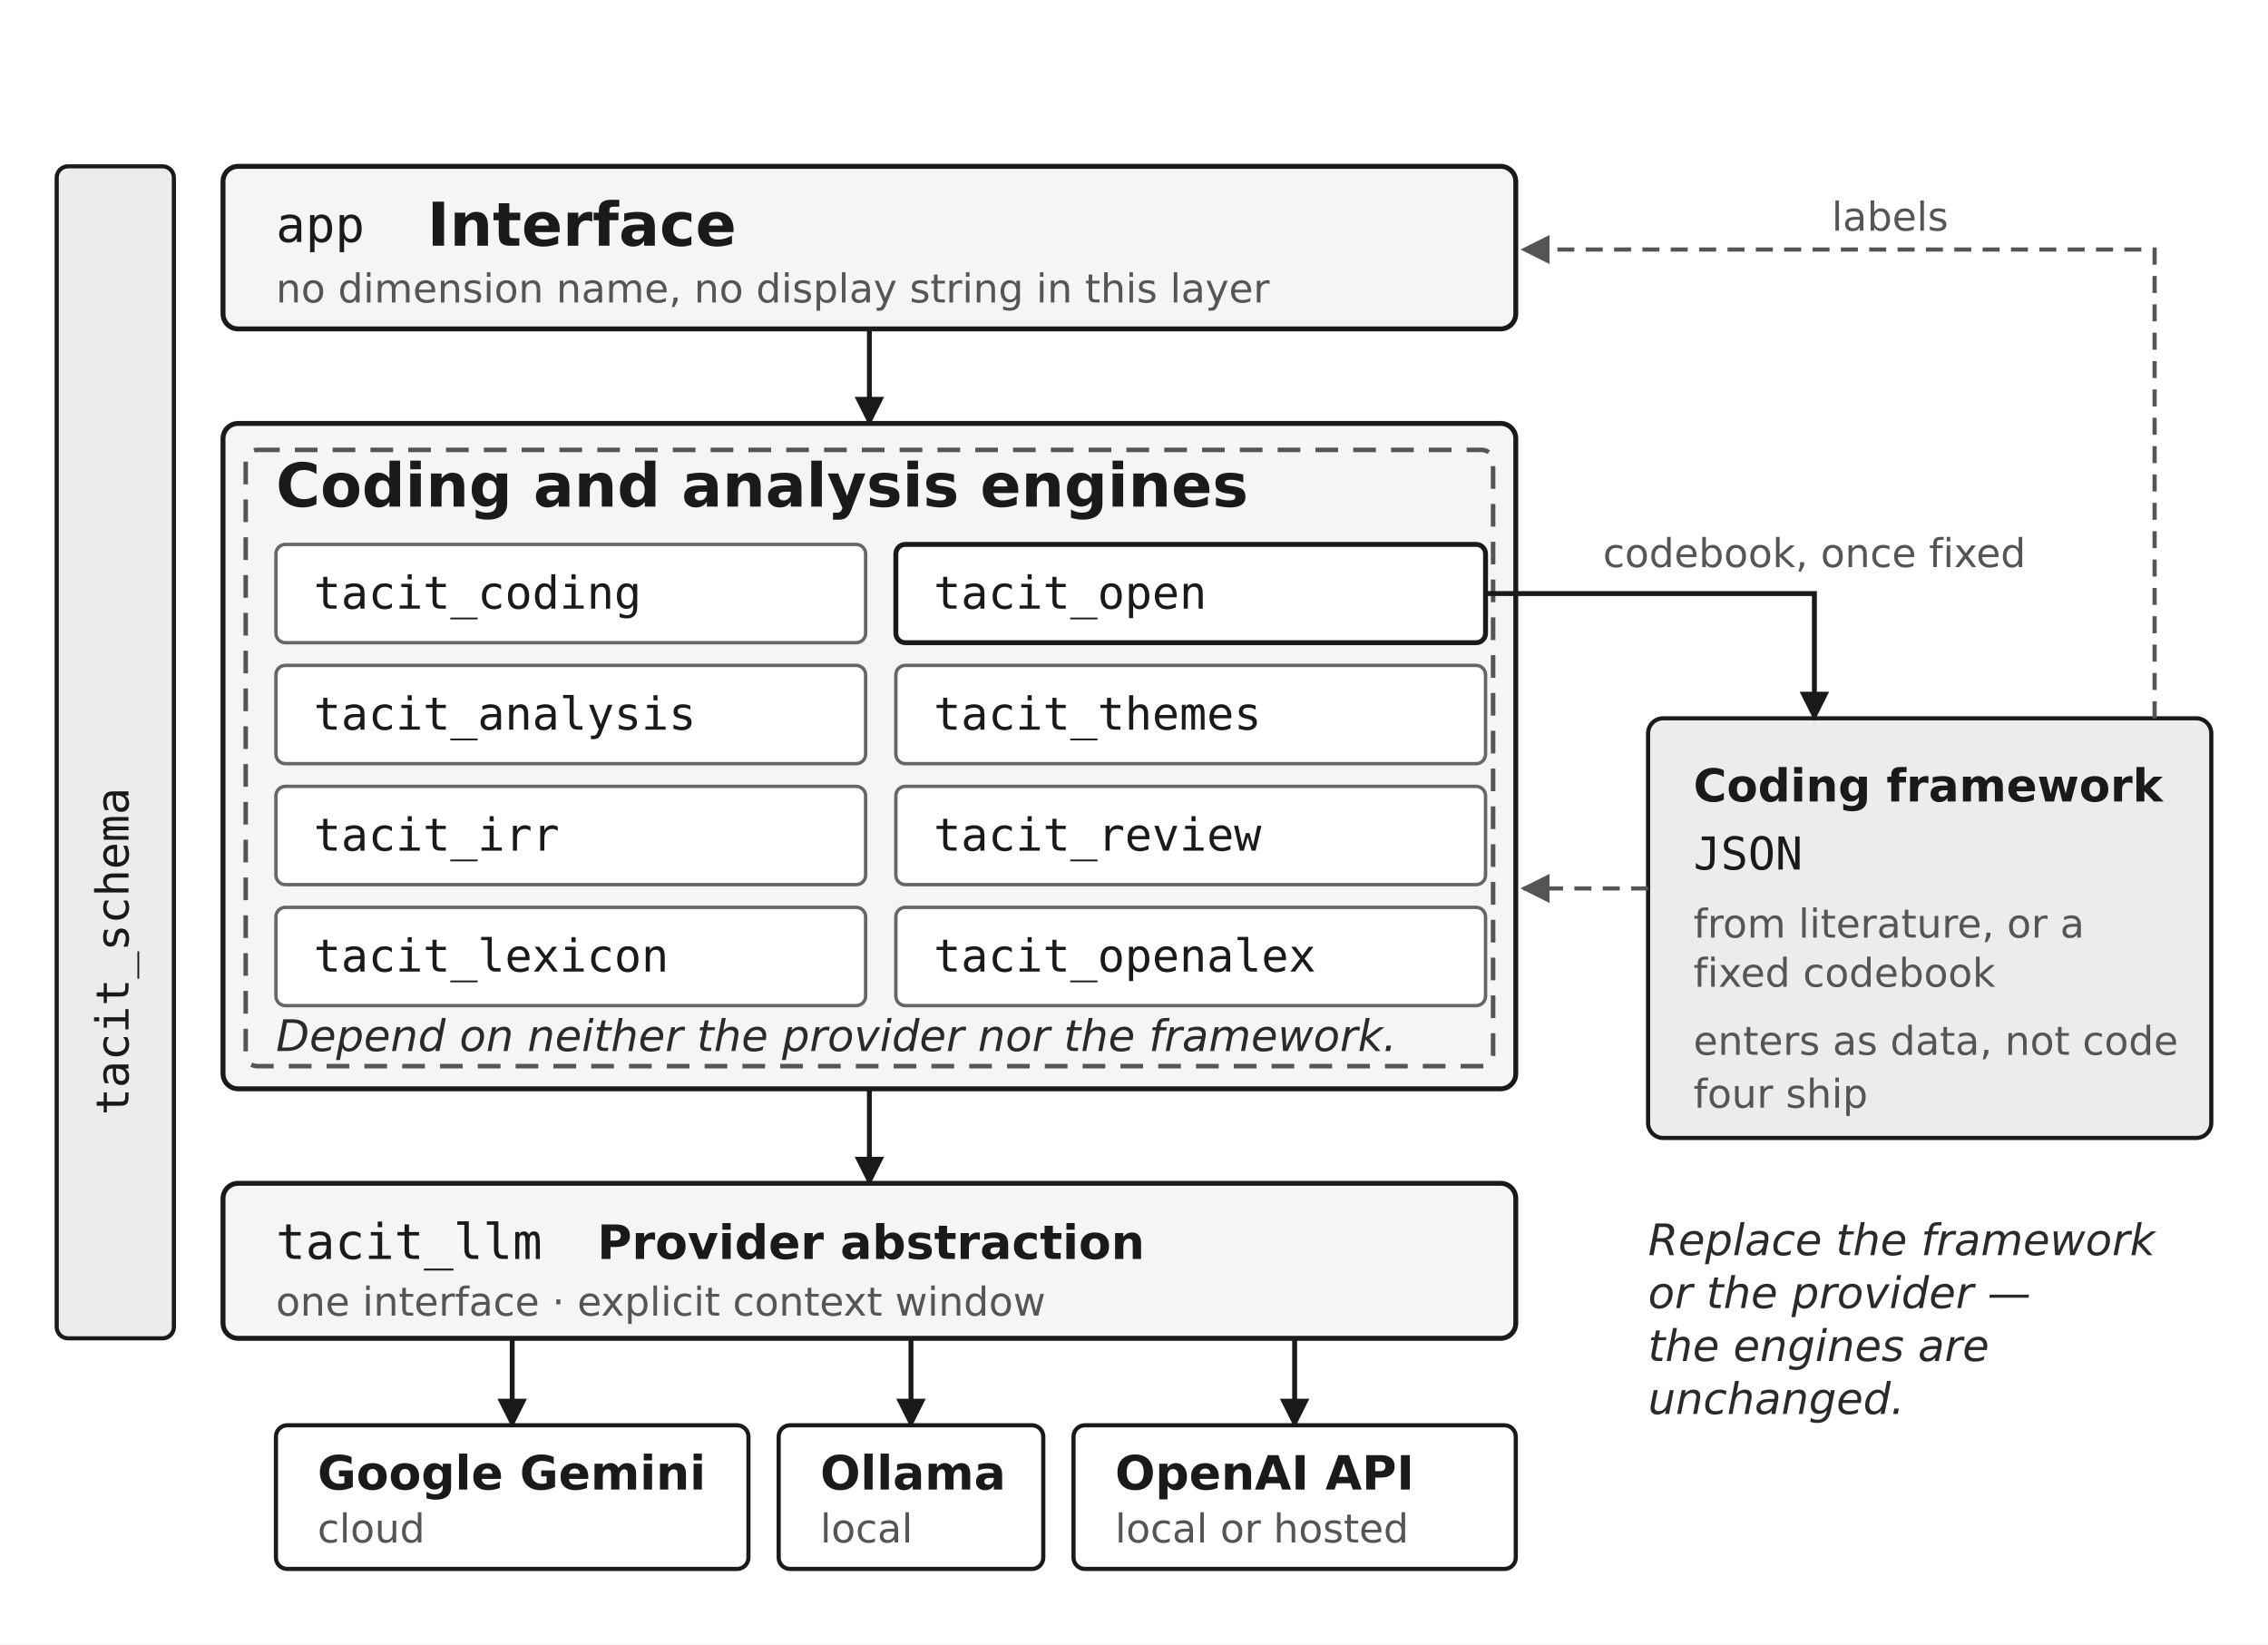
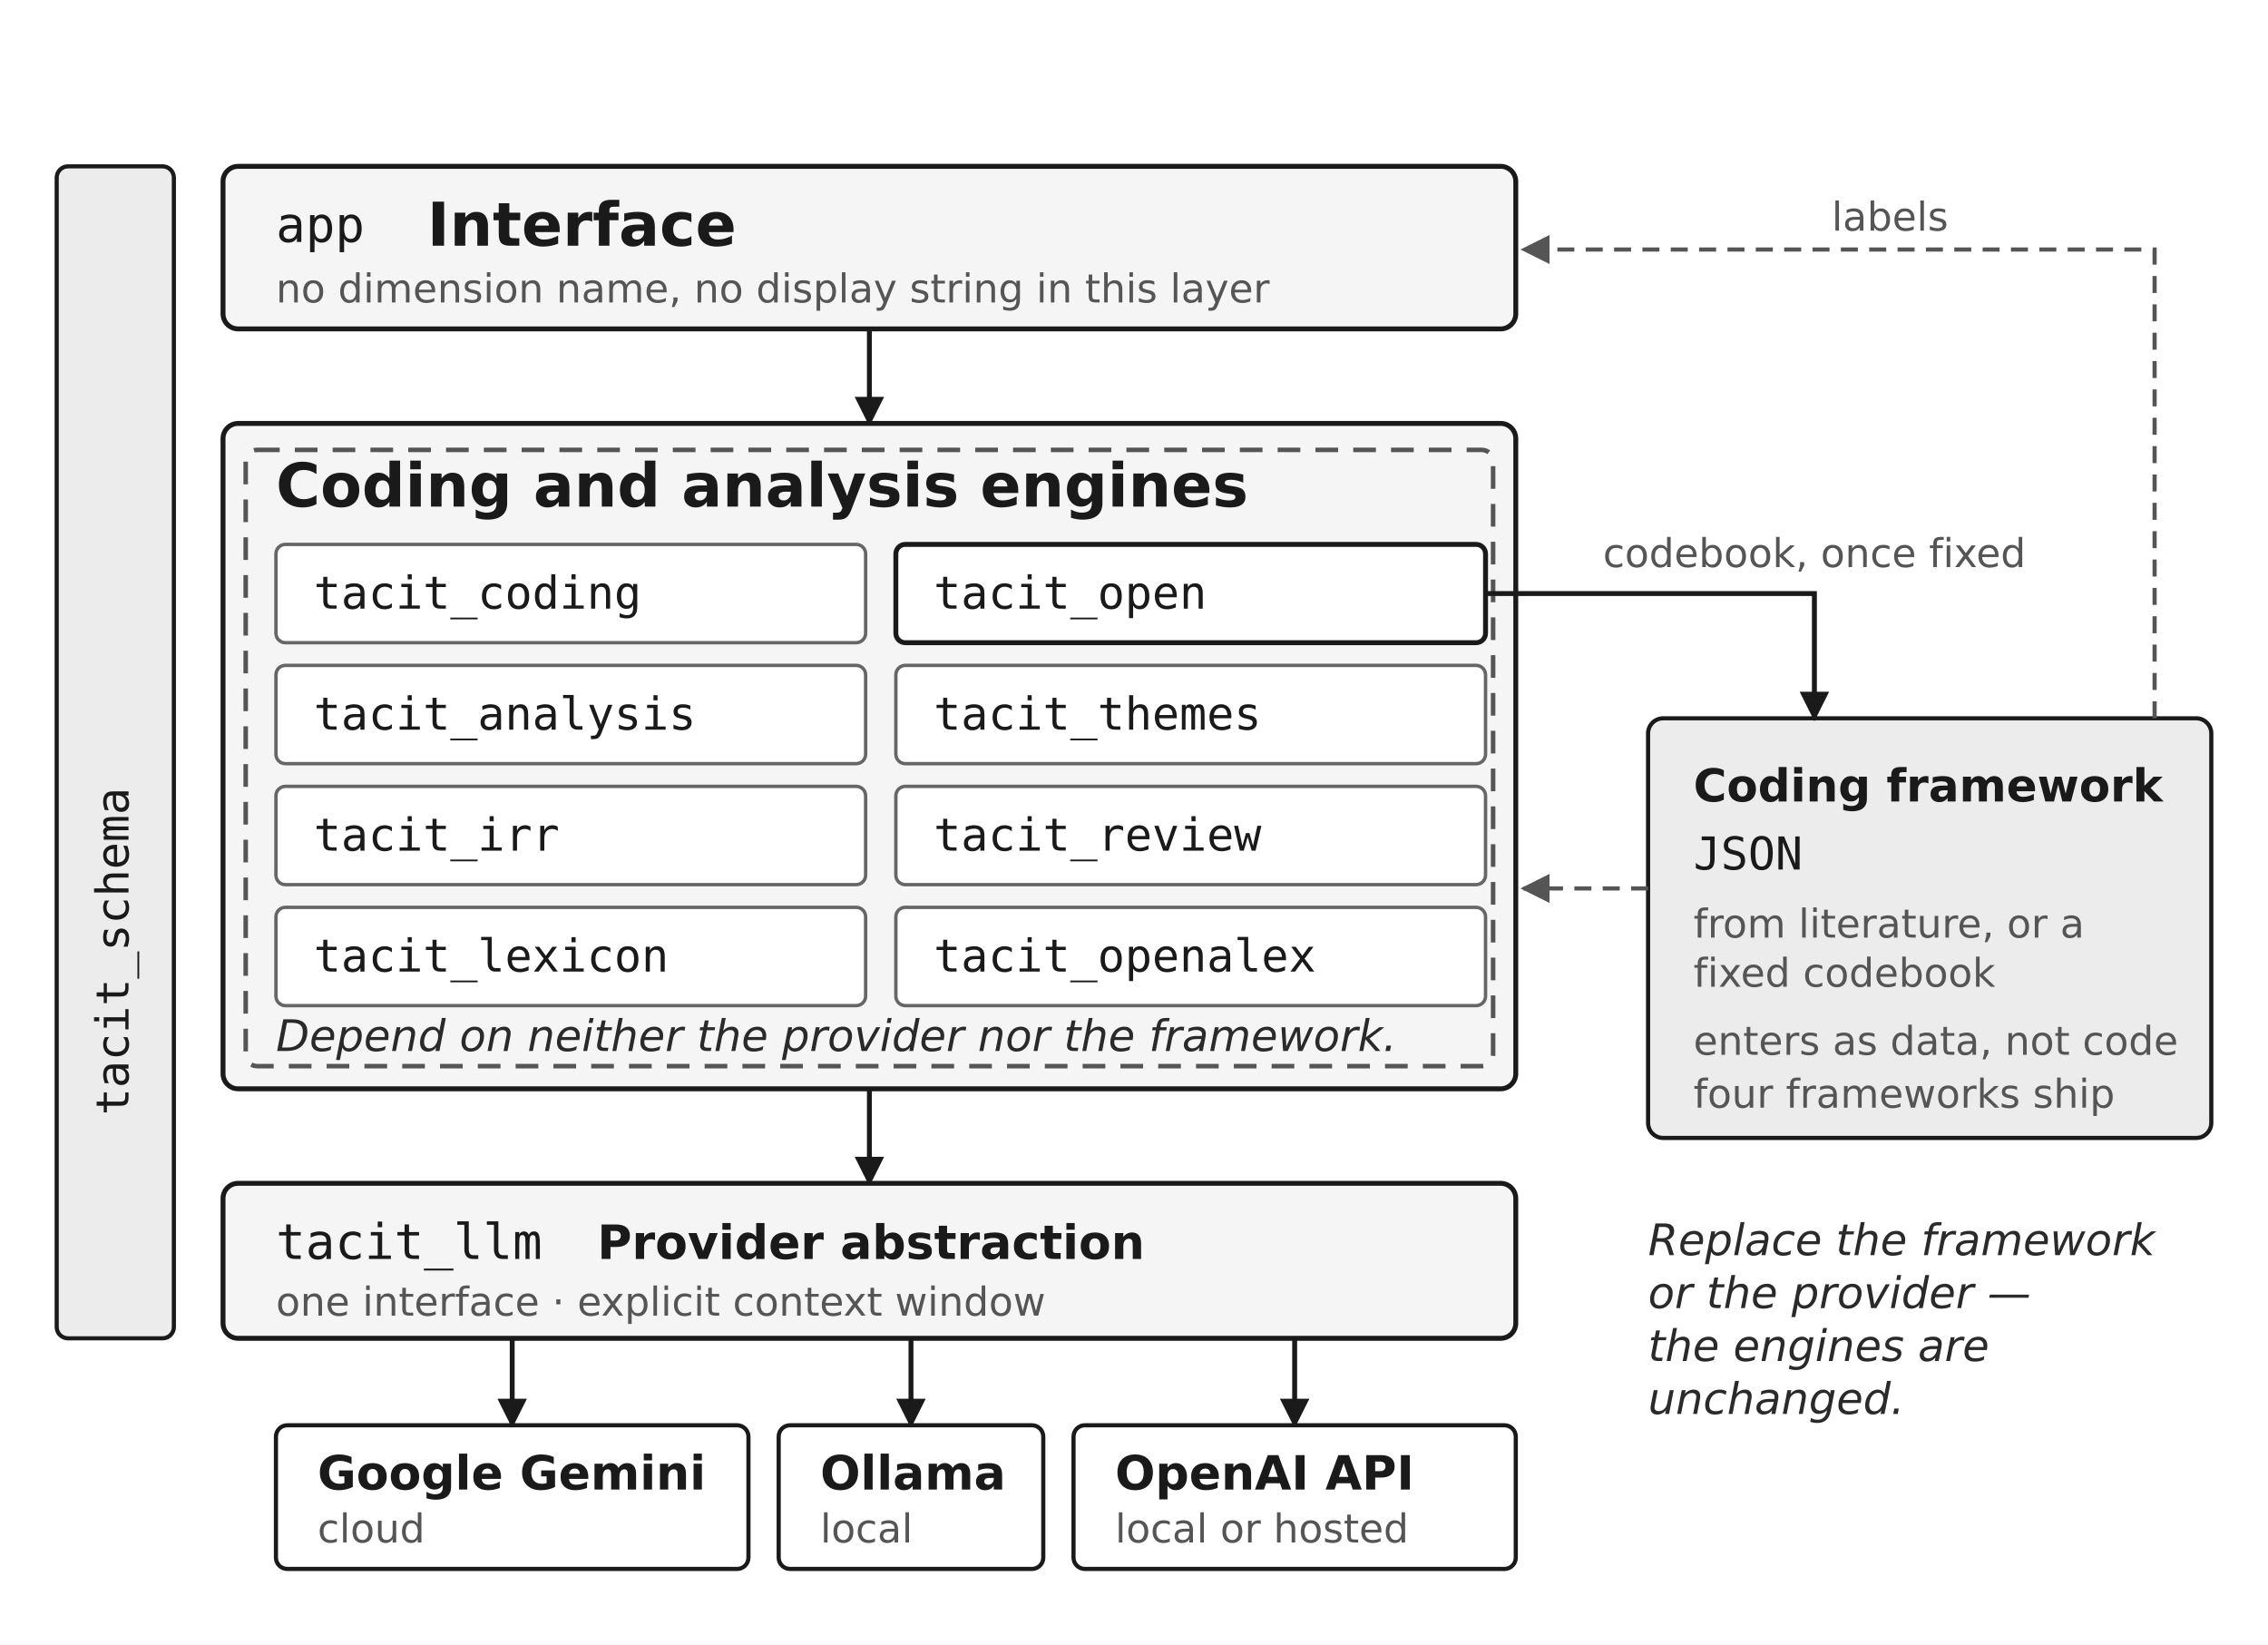
<svg xmlns="http://www.w3.org/2000/svg" viewBox="0 0 1200 870" width="1200" height="870">
  <defs>
    <marker id="ah" viewBox="0 0 10 10" refX="9" refY="5" markerWidth="6" markerHeight="6" orient="auto-start-reverse">
      <path d="M 0 0 L 10 5 L 0 10 z" fill="#1a1a1a" />
    </marker>
    <marker id="ahd" viewBox="0 0 10 10" refX="9" refY="5" markerWidth="7" markerHeight="7" orient="auto-start-reverse">
      <path d="M 0 0 L 10 5 L 0 10 z" fill="#555555" />
    </marker>
    <style>
      .tier { fill:#f5f5f5; stroke:#1a1a1a; stroke-width:2.6; }
      .box  { fill:#ffffff; stroke:#1a1a1a; stroke-width:2.2; }
      .chip { fill:#ffffff; stroke:#666666; stroke-width:1.8; }
      .chipk{ fill:#ffffff; stroke:#1a1a1a; stroke-width:2.6; }
      .side { fill:#ececec; stroke:#1a1a1a; stroke-width:2.2; }
      .t    { font-family:'DejaVu Sans','Helvetica','Arial',sans-serif; fill:#1a1a1a; }
      .hd   { font-size:32px; font-weight:700; }
      .hd2  { font-size:25px; font-weight:700; }
      .mo   { font-family:'DejaVu Sans Mono',Consolas,'Courier New',monospace; font-size:26px; }
      .mos  { font-family:'DejaVu Sans Mono',Consolas,'Courier New',monospace; font-size:24px; }
      .tiny { font-size:21px; fill:#555555; }
      .note { font-size:23px; fill:#2a2a2a; font-style:italic; }
      .lnk  { stroke:#1a1a1a; stroke-width:2.6; fill:none; }
      .dsh  { stroke:#555555; stroke-width:2.2; fill:none; stroke-dasharray:9 6; }
      .ind  { fill:none; stroke:#555555; stroke-width:2.4; stroke-dasharray:12 8; }
    </style>
  </defs>
  <rect width="1200" height="870" fill="#ffffff" />
  <rect class="side" x="30" y="88" width="62" height="620" rx="6" />
  <text class="t mos" transform="translate(68,590) rotate(-90)">tacit_schema</text>
  <rect class="tier" x="118" y="88" width="684" height="86" rx="8" />
  <text class="t mo" x="146" y="128">app</text>
  <text class="t hd" x="226" y="130">Interface</text>
  <text class="t tiny" x="146" y="160">no dimension name, no display string in this layer</text>
  <line class="lnk" x1="460" y1="174" x2="460" y2="224" marker-end="url(#ah)" />
  <rect class="tier" x="118" y="224" width="684" height="352" rx="8" />
  <text class="t hd" x="146" y="268">Coding and analysis engines</text>
  <rect class="ind" x="130" y="238" width="660" height="326" rx="6" />
  <rect class="chip" x="146" y="288" width="312" height="52" rx="5" />
  <text class="t mos" x="166" y="322">tacit_coding</text>
  <rect class="chipk" x="474" y="288" width="312" height="52" rx="5" />
  <text class="t mos" x="494" y="322">tacit_open</text>
  <rect class="chip" x="146" y="352" width="312" height="52" rx="5" />
  <text class="t mos" x="166" y="386">tacit_analysis</text>
  <rect class="chip" x="474" y="352" width="312" height="52" rx="5" />
  <text class="t mos" x="494" y="386">tacit_themes</text>
  <rect class="chip" x="146" y="416" width="312" height="52" rx="5" />
  <text class="t mos" x="166" y="450">tacit_irr</text>
  <rect class="chip" x="474" y="416" width="312" height="52" rx="5" />
  <text class="t mos" x="494" y="450">tacit_review</text>
  <rect class="chip" x="146" y="480" width="312" height="52" rx="5" />
  <text class="t mos" x="166" y="514">tacit_lexicon</text>
  <rect class="chip" x="474" y="480" width="312" height="52" rx="5" />
  <text class="t mos" x="494" y="514">tacit_openalex</text>
  <text class="t note" x="146" y="556">Depend on neither the provider nor the framework.</text>
  <line class="lnk" x1="460" y1="576" x2="460" y2="626" marker-end="url(#ah)" />
  <rect class="tier" x="118" y="626" width="684" height="82" rx="8" />
  <text class="t mo" x="146" y="666">tacit_llm</text>
  <text class="t hd2" x="316" y="666">Provider abstraction</text>
  <text class="t tiny" x="146" y="696">one interface · explicit context window</text>
  <path class="lnk" d="M 271 708 L 271 754" marker-end="url(#ah)" />
  <path class="lnk" d="M 482 708 L 482 754" marker-end="url(#ah)" />
  <path class="lnk" d="M 685 708 L 685 754" marker-end="url(#ah)" />
  <rect class="box" x="146" y="754" width="250" height="76" rx="6" />
  <text class="t hd2" x="168" y="788">Google Gemini</text>
  <text class="t tiny" x="168" y="816">cloud</text>
  <rect class="box" x="412" y="754" width="140" height="76" rx="6" />
  <text class="t hd2" x="434" y="788">Ollama</text>
  <text class="t tiny" x="434" y="816">local</text>
  <rect class="box" x="568" y="754" width="234" height="76" rx="6" />
  <text class="t hd2" x="590" y="788">OpenAI API</text>
  <text class="t tiny" x="590" y="816">local or hosted</text>
  <rect class="side" x="872" y="380" width="298" height="222" rx="8" />
  <text class="t hd2" x="896" y="424" style="font-size:24px">Coding framework</text>
  <text class="t mos" x="896" y="460">JSON</text>
  <text class="t tiny" x="896" y="496">from literature, or a</text>
  <text class="t tiny" x="896" y="522">fixed codebook</text>
  <text class="t tiny" x="896" y="558">enters as data, not code</text>
-   <text class="t tiny" x="896" y="586">four ship</text>
+   <text class="t tiny" x="896" y="586">four frameworks ship</text>
  <path class="dsh" d="M 872 470 L 806 470" marker-end="url(#ahd)" />
  <path class="dsh" d="M 1140 380 L 1140 132 L 806 132" marker-end="url(#ahd)" />
  <text class="t tiny" x="1000" y="122" text-anchor="middle">labels</text>
  <path class="lnk" d="M 786 314 L 960 314 L 960 380" marker-end="url(#ah)" />
  <text class="t tiny" x="960" y="300" text-anchor="middle">codebook, once fixed</text>
  <text class="t note" x="872" y="664">Replace the framework</text>
  <text class="t note" x="872" y="692">or the provider —</text>
  <text class="t note" x="872" y="720">the engines are</text>
  <text class="t note" x="872" y="748">unchanged.</text>
</svg>
